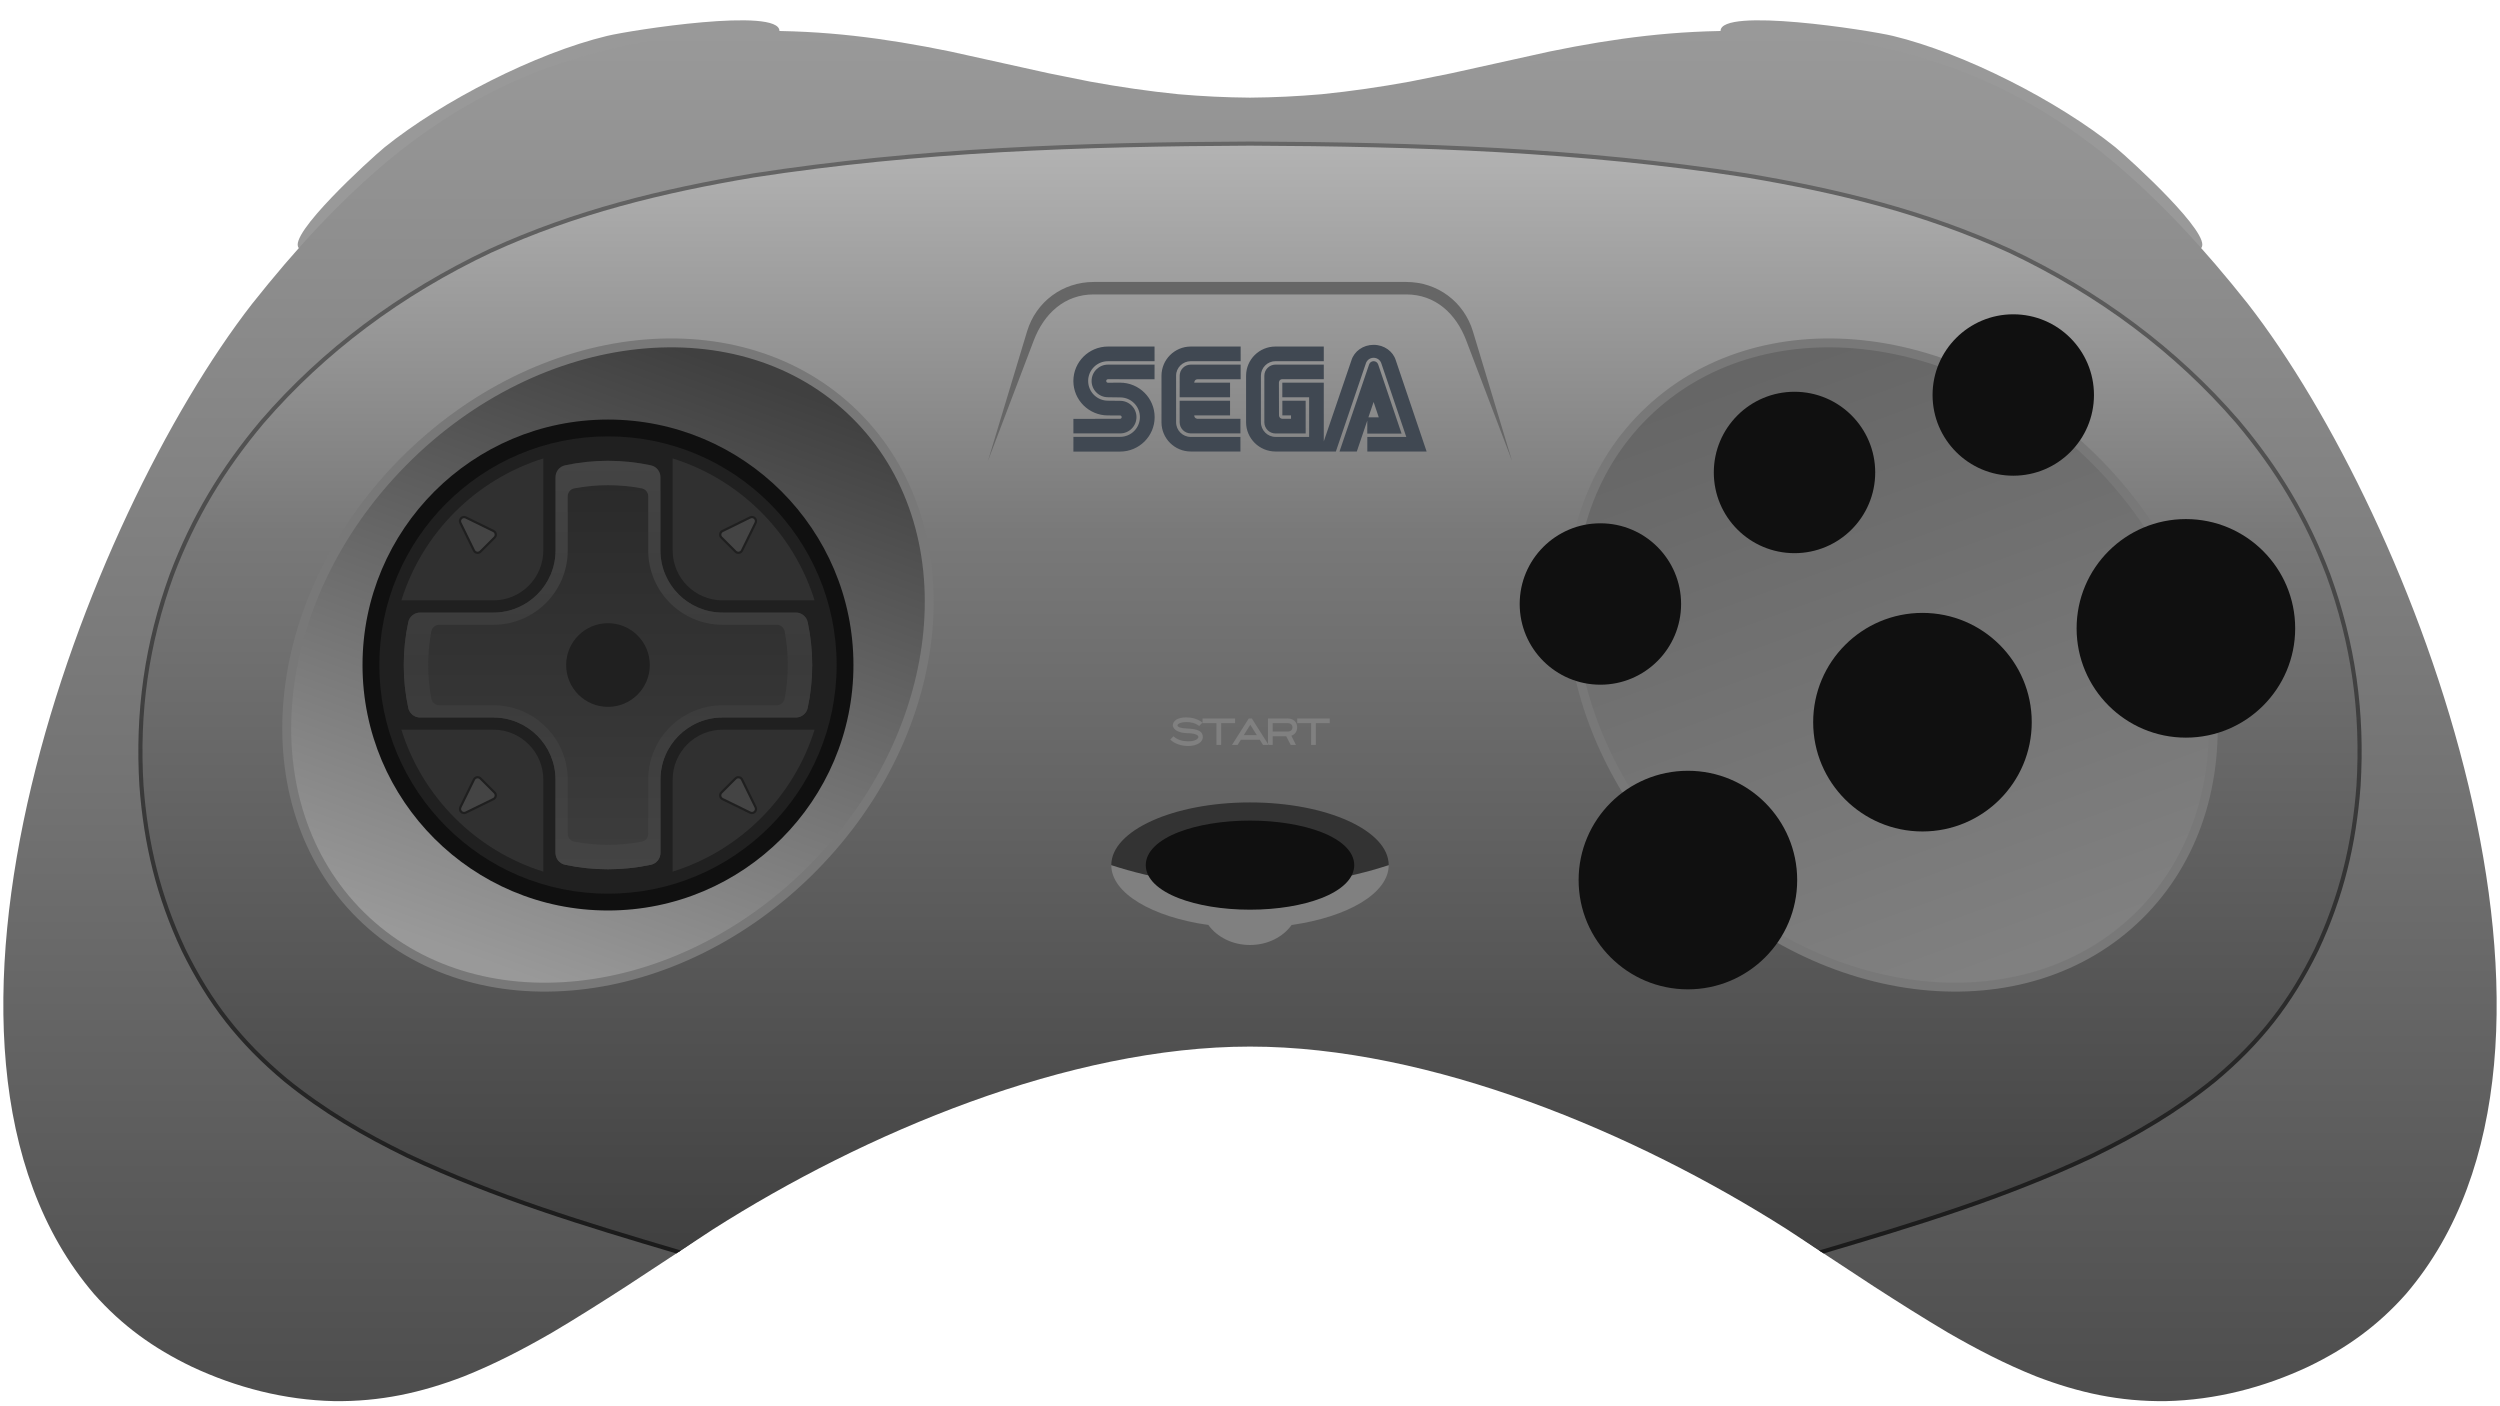
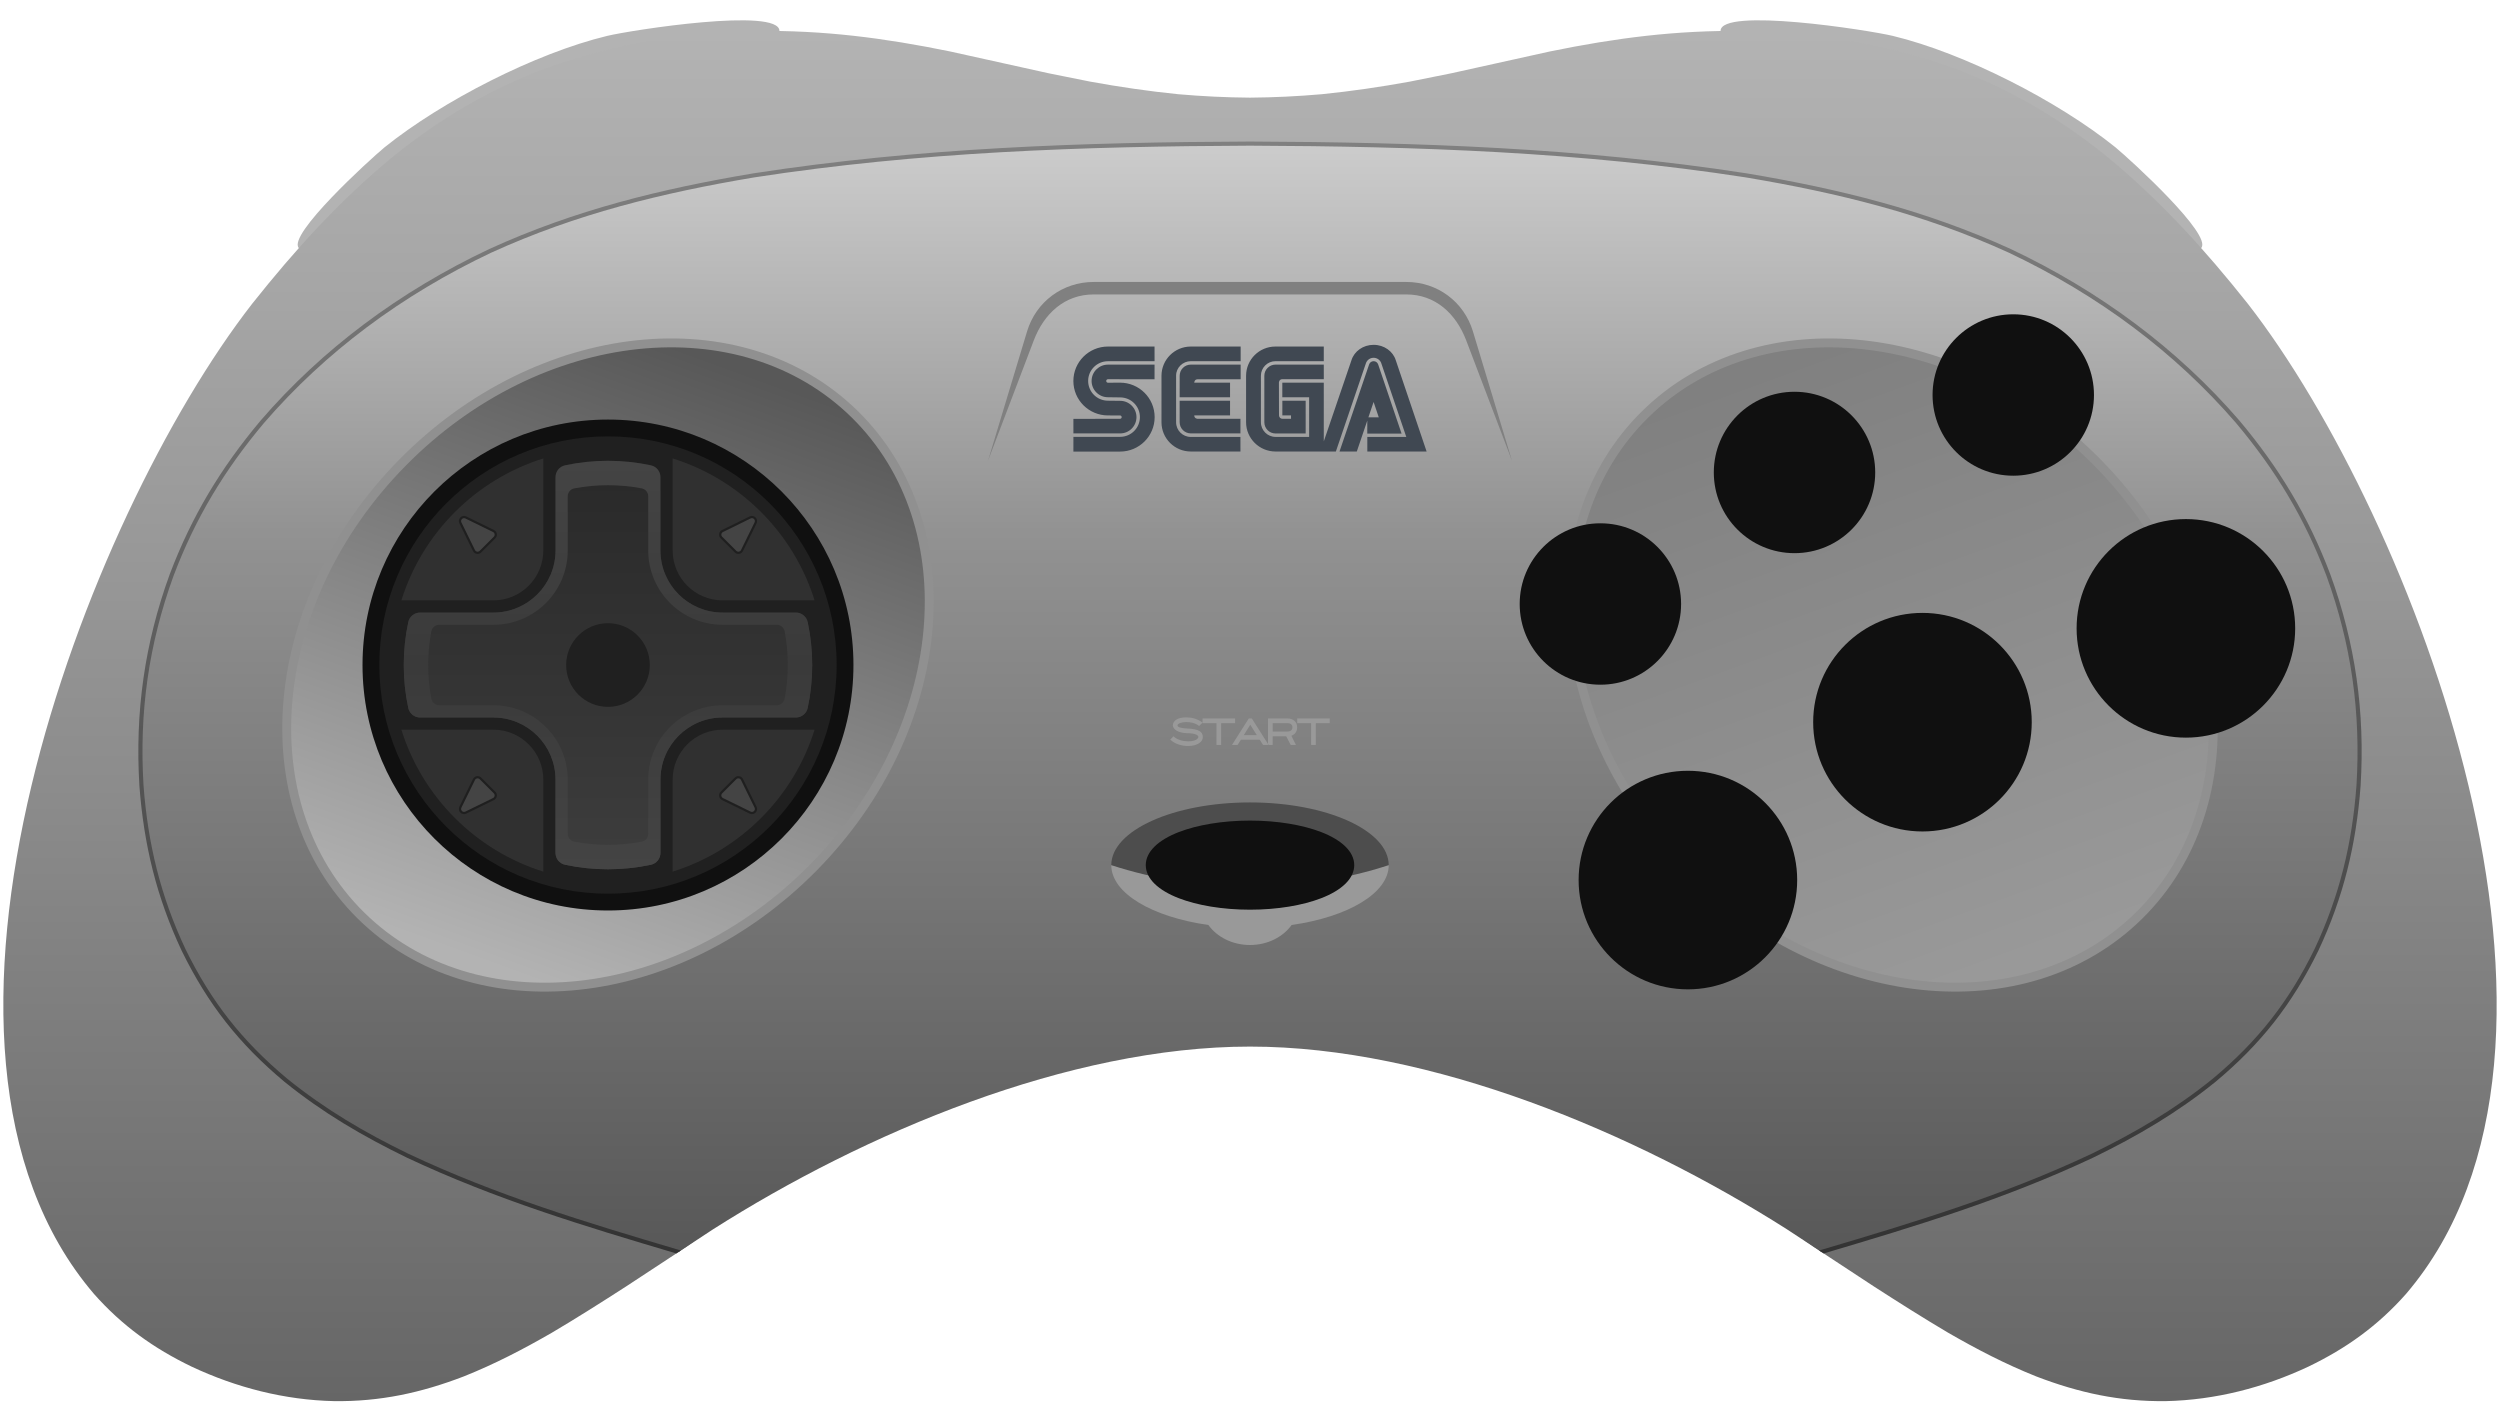
<svg xmlns="http://www.w3.org/2000/svg" xml:space="preserve" viewBox="0 0 562 316" width="562px" height="316px" version="1.1" style="shape-rendering:geometricPrecision; fill-rule:evenodd; clip-rule:evenodd">
  <defs>
    <style type="text/css">
-     .str0 {stroke:#787878;stroke-width:2}
+     .str0 {stroke:#909090;stroke-width:2}
    .fil10 {fill:#101010}
    .fil14 {fill:#1F1F1F}
    .fil11 {fill:#202020}
    .fil13 {fill:#303030}
-     .fil8 {fill:#333333}
    .fil9 {fill:#404852}
    .fil15 {fill:#444444}
-     .fil4 {fill:#666666}
-     .fil7 {fill:gray}
-     .fil0 {fill:#999999}
+     .fil8 {fill:#4D4D4D}
+     .fil4 {fill:gray}
+     .fil7 {fill:#999999}
+     .fil0 {fill:#B3B3B3}
    .fil1 {fill:url(#id0)}
    .fil5 {fill:url(#id1)}
    .fil6 {fill:url(#id2)}
    .fil12 {fill:url(#id3)}
    .fil3 {fill:url(#id4)}
    .fil2 {fill:url(#id5)}
    .fil16 {fill:url(#id6)}
  </style>
    <linearGradient id="id0" gradientUnits="userSpaceOnUse" x1="281" y1="314.98" x2="281" y2="6.943">
-       <stop offset="0" style="stop-opacity:1; stop-color:#4D4D4D" />
-       <stop offset="0.45" style="stop-opacity:1; stop-color:#737373" />
-       <stop offset="1" style="stop-opacity:1; stop-color:#999999" />
+       <stop offset="0" style="stop-opacity:1; stop-color:#666666" />
+       <stop offset="0.45" style="stop-opacity:1; stop-color:#8C8C8C" />
+       <stop offset="1" style="stop-opacity:1; stop-color:#B3B3B3" />
    </linearGradient>
    <linearGradient id="id1" gradientUnits="userSpaceOnUse" x1="111.854" y1="217.505" x2="161.495" y2="81.492">
-       <stop offset="0" style="stop-opacity:1; stop-color:#999999" />
-       <stop offset="1" style="stop-opacity:1; stop-color:#404040" />
+       <stop offset="0" style="stop-opacity:1; stop-color:#B3B3B3" />
+       <stop offset="1" style="stop-opacity:1; stop-color:#585858" />
    </linearGradient>
    <linearGradient id="id2" gradientUnits="userSpaceOnUse" x1="450.146" y1="217.505" x2="400.505" y2="81.492">
-       <stop offset="0" style="stop-opacity:1; stop-color:gray" />
-       <stop offset="1" style="stop-opacity:1; stop-color:#666666" />
+       <stop offset="0" style="stop-opacity:1; stop-color:#999999" />
+       <stop offset="1" style="stop-opacity:1; stop-color:gray" />
    </linearGradient>
    <linearGradient id="id3" gradientUnits="userSpaceOnUse" x1="136.675" y1="195.41" x2="136.675" y2="103.587">
      <stop offset="0" style="stop-opacity:1; stop-color:#3D3D3D" />
      <stop offset="0.5" style="stop-opacity:1; stop-color:#333333" />
      <stop offset="1" style="stop-opacity:1; stop-color:#292929" />
    </linearGradient>
    <linearGradient id="id4" gradientUnits="userSpaceOnUse" x1="281.001" y1="281.777" x2="281.001" y2="31.816">
-       <stop offset="0" style="stop-opacity:1; stop-color:#1A1A1A" />
-       <stop offset="1" style="stop-opacity:1; stop-color:#666666" />
+       <stop offset="0" style="stop-opacity:1; stop-color:#333333" />
+       <stop offset="1" style="stop-opacity:1; stop-color:gray" />
    </linearGradient>
    <linearGradient id="id5" gradientUnits="userSpaceOnUse" x1="281" y1="281.464" x2="281" y2="32.281">
-       <stop offset="0" style="stop-opacity:1; stop-color:#404040" />
-       <stop offset="0.65" style="stop-opacity:1; stop-color:#797979" />
-       <stop offset="1" style="stop-opacity:1; stop-color:#B3B3B3" />
+       <stop offset="0" style="stop-opacity:1; stop-color:#585858" />
+       <stop offset="0.65" style="stop-opacity:1; stop-color:#929292" />
+       <stop offset="1" style="stop-opacity:1; stop-color:#CCCCCC" />
    </linearGradient>
    <linearGradient id="id6" gradientUnits="userSpaceOnUse" x1="136.675" y1="195.41" x2="136.675" y2="103.586">
      <stop offset="0" style="stop-opacity:1; stop-color:#444444" />
      <stop offset="0.5" style="stop-opacity:1; stop-color:#3A3A3A" />
      <stop offset="1" style="stop-opacity:1; stop-color:#444444" />
    </linearGradient>
  </defs>
  <g>
    <g id="shell">
      <path class="fil0" d="M475.529 33.097c-12.973,-10.42 -33.935,-21.143 -50.009,-25.026 -5.378,-1.299 -38.81,-6.505 -38.739,-1.1 0.147,0.968 3.377,0.748 5.137,0.768 16.307,0.377 31.066,2.815 46.467,8.284 13.016,4.824 23.518,11.405 34.332,20.091 7.795,6.435 19.517,21.167 22.108,19.646 2.646,-2.906 -15.798,-19.766 -19.296,-22.663zm-389.058 0c12.973,-10.42 33.935,-21.143 50.009,-25.026 5.378,-1.299 38.81,-6.505 38.739,-1.1 -0.147,0.968 -3.377,0.748 -5.137,0.768 -16.307,0.377 -31.066,2.815 -46.467,8.284 -13.016,4.824 -23.518,11.405 -34.332,20.091 -7.795,6.435 -19.517,21.167 -22.108,19.646 -2.646,-2.906 15.798,-19.766 19.296,-22.663z" />
      <path class="fil1" d="M409.488 281.463l11.709 7.694c5.566,3.586 11.032,7.059 16.728,10.429 6.507,3.747 12.812,7.032 19.795,9.825 9.621,3.699 18.838,5.697 29.178,5.562 11.14,-0.251 21.947,-3.029 32.019,-7.751 8.559,-4.125 15.636,-9.206 21.951,-16.34 47.654,-55.702 1.702,-174.695 -35.537,-222.576 -9.729,-12.242 -19.604,-23.143 -31.687,-33.119 -10.814,-8.686 -21.673,-15.124 -34.688,-19.948 -15.402,-5.469 -30.66,-7.907 -46.967,-8.285 -15.266,-0.171 -28.646,1.563 -43.568,4.613l-22.145 4.901 -9.343 1.878c-6.65,1.209 -13.107,2.158 -19.833,2.837 -5.435,0.471 -10.645,0.724 -16.1,0.768 -5.455,-0.044 -10.665,-0.297 -16.1,-0.768 -6.726,-0.679 -13.183,-1.628 -19.833,-2.837l-9.343 -1.878 -22.145 -4.901c-14.922,-3.05 -28.302,-4.784 -43.568,-4.613 -16.307,0.378 -31.565,2.816 -46.967,8.285 -13.015,4.824 -23.874,11.262 -34.688,19.948 -12.083,9.976 -21.958,20.877 -31.687,33.119 -37.239,47.881 -83.191,166.874 -35.537,222.576 6.315,7.134 13.392,12.215 21.951,16.34 10.072,4.722 20.879,7.5 32.019,7.751 10.34,0.135 19.557,-1.863 29.178,-5.562 6.983,-2.793 13.288,-6.078 19.795,-9.825 5.696,-3.37 11.162,-6.843 16.728,-10.429l11.744 -7.717c37.147,-24.409 51.591,-71.167 128.453,-71.167 76.862,0 91.329,46.77 128.488,71.19z" />
      <path class="fil2" d="M44.442 116.208c3.974,-7.561 8.73,-14.494 14.519,-21.388 14.145,-16.399 31.691,-29.184 51.236,-38.425 19.172,-8.759 38.499,-13.482 59.226,-16.966 37.282,-5.768 73.905,-6.989 111.577,-7.148 37.674,0.159 74.293,1.381 111.577,7.148 20.727,3.485 40.052,8.207 59.226,16.966 19.513,9.226 37.121,22.041 51.235,38.425 5.784,6.88 10.545,13.823 14.52,21.388 2.171,4.129 4.106,8.444 5.847,13.035 5.639,15.536 7.807,30.894 6.792,47.388 -0.995,13.172 -3.829,24.91 -9.457,36.89 -5.856,11.962 -12.79,20.777 -22.939,29.27 -8.601,6.965 -17.515,12.183 -27.442,17.015 -19.897,9.364 -39.772,15.405 -60.87,21.657l-7.77 -5.106c-34.011,-21.643 -79.976,-41.084 -120.719,-41.084 -40.743,0 -86.704,19.441 -120.719,41.084l-7.771 5.107c-21.091,-6.251 -40.979,-12.293 -60.869,-21.658 -9.923,-4.827 -18.847,-10.054 -27.443,-17.015 -10.151,-8.497 -17.079,-17.303 -22.939,-29.27 -5.619,-11.961 -8.473,-23.736 -9.457,-36.89 -1.009,-16.476 1.148,-31.87 6.792,-47.388 1.744,-4.596 3.68,-8.91 5.848,-13.035z" />
      <path class="fil3" d="M281 32.746c-18.82,0.079 -37.384,0.425 -55.909,1.471 -18.507,1.044 -36.96,2.789 -55.569,5.667 -10.352,1.74 -20.373,3.793 -30.171,6.498 -9.79,2.703 -19.385,6.063 -28.939,10.426 -9.91,4.686 -19.318,10.29 -28.008,16.807 -8.397,6.299 -16.144,13.459 -23.073,21.489 -4.458,5.309 -8.314,10.656 -11.656,16.278 -3.343,5.624 -6.187,11.543 -8.645,18.025 -2.81,7.726 -4.752,15.422 -5.866,23.236 -1.113,7.809 -1.399,15.74 -0.898,23.939 0.49,6.551 1.447,12.772 2.979,18.828 1.532,6.058 3.64,11.965 6.436,17.914 2.907,5.939 6.081,11.095 9.783,15.82 3.714,4.734 7.983,9.063 13.033,13.29 4.277,3.463 8.639,6.497 13.167,9.267 4.531,2.771 9.23,5.279 14.179,7.686 9.924,4.672 19.853,8.509 29.932,11.958 10.097,3.455 20.332,6.518 30.866,9.64l0.413 0.122 -1.019 0.669c-10.435,-3.093 -20.578,-6.133 -30.559,-9.548 -10.109,-3.459 -20.07,-7.31 -30.034,-12.001 -4.974,-2.419 -9.703,-4.942 -14.263,-7.731 -4.56,-2.789 -8.963,-5.853 -13.279,-9.348 -5.101,-4.269 -9.394,-8.618 -13.147,-13.403 -3.744,-4.777 -6.973,-10.018 -9.911,-16.02 -2.824,-6.01 -4.957,-11.98 -6.502,-18.089 -1.545,-6.109 -2.509,-12.368 -3.002,-18.971 -0.506,-8.26 -0.218,-16.28 0.904,-24.153 1.123,-7.878 3.081,-15.638 5.915,-23.428 2.479,-6.537 5.348,-12.509 8.716,-18.176 3.37,-5.669 7.242,-11.041 11.73,-16.387 6.972,-8.078 14.792,-15.311 23.243,-21.649 8.745,-6.559 18.192,-12.189 28.153,-16.898 9.602,-4.385 19.27,-7.773 29.104,-10.489 9.84,-2.716 19.869,-4.772 30.244,-6.515 18.654,-2.885 37.168,-4.637 55.693,-5.683 18.523,-1.046 37.112,-1.392 55.963,-1.471 18.851,0.079 37.436,0.425 55.959,1.471 18.524,1.046 37.039,2.798 55.693,5.683 10.375,1.743 20.404,3.799 30.243,6.515 9.834,2.716 19.503,6.104 29.105,10.489 9.961,4.709 19.407,10.339 28.152,16.898 8.451,6.338 16.272,13.571 23.243,21.649 4.489,5.346 8.361,10.718 11.73,16.387 3.369,5.667 6.238,11.639 8.717,18.176 2.833,7.79 4.792,15.55 5.914,23.428 1.122,7.873 1.41,15.893 0.905,24.153 -0.494,6.603 -1.458,12.862 -3.003,18.971 -1.545,6.109 -3.677,12.079 -6.502,18.089 -2.938,6.002 -6.167,11.243 -9.911,16.02 -3.753,4.785 -8.045,9.134 -13.146,13.403 -4.317,3.495 -8.719,6.559 -13.28,9.348 -4.56,2.789 -9.289,5.312 -14.263,7.731 -9.964,4.691 -19.925,8.542 -30.033,12.001 -9.982,3.415 -20.125,6.455 -30.56,9.549l-1.02 -0.67 0.415 -0.122c10.533,-3.122 20.768,-6.185 30.866,-9.64 10.079,-3.449 20.007,-7.286 29.931,-11.958 4.949,-2.407 9.648,-4.915 14.179,-7.686 4.529,-2.77 8.891,-5.804 13.167,-9.267 5.05,-4.227 9.32,-8.556 13.033,-13.29 3.703,-4.725 6.876,-9.881 9.784,-15.82 2.795,-5.949 4.903,-11.856 6.436,-17.914 1.532,-6.056 2.489,-12.277 2.978,-18.828 0.501,-8.199 0.215,-16.13 -0.898,-23.939 -1.113,-7.814 -3.056,-15.51 -5.865,-23.236 -2.459,-6.482 -5.302,-12.401 -8.646,-18.025 -3.342,-5.622 -7.198,-10.969 -11.656,-16.278 -6.929,-8.03 -14.675,-15.19 -23.073,-21.489 -8.69,-6.517 -18.098,-12.121 -28.007,-16.807 -9.554,-4.363 -19.15,-7.723 -28.94,-10.426 -9.797,-2.705 -19.819,-4.758 -30.17,-6.498 -18.609,-2.878 -37.063,-4.623 -55.569,-5.667 -18.525,-1.046 -37.091,-1.392 -55.911,-1.471z" />
      <path class="fil4" d="M339.913 103.634l-8.798 -29.13c-2.016,-6.677 -7.988,-11.118 -14.972,-11.118l-70.287 0c-6.984,0 -12.955,4.442 -14.972,11.118l-8.798 29.13 10.304 -27.099c2.307,-6.066 6.967,-10.346 13.466,-10.346l70.287 0c6.499,0 11.159,4.281 13.466,10.346l10.304 27.099z" />
      <path class="fil5 str0" d="M192.207 93.184c25.498,25.144 21.304,70.739 -9.366,101.841 -30.67,31.102 -76.202,35.931 -101.699,10.787 -25.498,-25.143 -21.304,-70.739 9.366,-101.84 30.67,-31.102 76.202,-35.931 101.699,-10.788z" />
      <path class="fil6 str0" d="M369.793 93.184c-25.497,25.144 -21.304,70.739 9.366,101.841 30.67,31.102 76.202,35.931 101.699,10.787 25.497,-25.143 21.304,-70.739 -9.366,-101.84 -30.67,-31.102 -76.202,-35.931 -101.699,-10.788z" />
      <path class="fil7" d="M267.083 167.699c-0.362,0 -0.73,-0.029 -1.104,-0.089 -0.373,-0.059 -0.735,-0.148 -1.088,-0.269 -0.352,-0.122 -0.682,-0.273 -0.991,-0.453 -0.31,-0.18 -0.585,-0.392 -0.825,-0.637l0.729 -0.736c0.192,0.192 0.415,0.36 0.672,0.504 0.255,0.144 0.528,0.262 0.816,0.356 0.288,0.093 0.583,0.163 0.887,0.208 0.304,0.045 0.606,0.068 0.904,0.068 0.592,0 1.058,-0.06 1.397,-0.179 0.338,-0.12 0.577,-0.257 0.715,-0.41 0.166,-0.175 0.228,-0.339 0.189,-0.49 -0.04,-0.152 -0.167,-0.284 -0.381,-0.395 -0.213,-0.111 -0.503,-0.199 -0.872,-0.262 -0.368,-0.064 -0.797,-0.096 -1.288,-0.096 -0.48,-0.016 -0.912,-0.071 -1.296,-0.164 -0.384,-0.093 -0.712,-0.216 -0.984,-0.368 -0.272,-0.152 -0.485,-0.33 -0.64,-0.532 -0.154,-0.203 -0.248,-0.422 -0.28,-0.656 0.006,-0.288 0.082,-0.545 0.228,-0.772 0.147,-0.227 0.351,-0.419 0.612,-0.576 0.262,-0.157 0.576,-0.277 0.944,-0.36 0.368,-0.083 0.779,-0.124 1.232,-0.124 0.31,0 0.623,0.021 0.94,0.064 0.318,0.042 0.632,0.11 0.944,0.204 0.312,0.093 0.618,0.214 0.917,0.364 0.298,0.149 0.584,0.333 0.855,0.552l-0.751 0.752c-0.209,-0.171 -0.431,-0.313 -0.669,-0.428 -0.237,-0.115 -0.48,-0.205 -0.728,-0.272 -0.248,-0.067 -0.498,-0.115 -0.752,-0.144 -0.253,-0.029 -0.505,-0.044 -0.756,-0.044 -0.266,0 -0.517,0.02 -0.752,0.06 -0.234,0.04 -0.441,0.093 -0.62,0.16 -0.178,0.067 -0.321,0.146 -0.427,0.24 -0.107,0.093 -0.161,0.193 -0.161,0.3 0,0.192 0.19,0.349 0.568,0.472 0.379,0.122 0.918,0.197 1.616,0.224 0.63,0.027 1.167,0.083 1.612,0.168 0.446,0.085 0.81,0.207 1.092,0.364 0.283,0.157 0.488,0.352 0.616,0.584 0.129,0.232 0.192,0.508 0.192,0.828 0,0.251 -0.07,0.495 -0.212,0.732 -0.141,0.237 -0.352,0.448 -0.632,0.632 -0.28,0.184 -0.625,0.333 -1.036,0.448 -0.41,0.115 -0.888,0.172 -1.432,0.172zm10.561 -5.136l-3.129 0 0 4.904 -1.056 0 0 -4.904 -3.127 0 0 -1.048 7.312 0 0 1.048zm3.768 -1.048l3.776 5.952 -1.248 0 -0.744 -1.168 -4.248 0 -0.744 1.168 -1.256 0 3.776 -5.952 0.688 0zm-1.808 3.736l2.928 0c-0.128,-0.199 -0.248,-0.385 -0.36,-0.561 -0.112,-0.178 -0.224,-0.356 -0.336,-0.539 -0.112,-0.181 -0.231,-0.372 -0.356,-0.569 -0.125,-0.199 -0.263,-0.418 -0.412,-0.659l-1.464 2.328zm6.496 2.216l-1.056 0 0 -5.952 4.44 0c0.32,0 0.609,0.048 0.868,0.144 0.259,0.096 0.48,0.231 0.664,0.404 0.184,0.173 0.327,0.383 0.428,0.628 0.101,0.245 0.152,0.517 0.152,0.816 0,0.475 -0.117,0.873 -0.352,1.196 -0.235,0.323 -0.552,0.553 -0.952,0.692l1.04 2.072 -1.177 0 -1.019 -1.96 -3.036 0 0 1.96zm0 -3.024l3.382 0c0.321,0 0.577,-0.084 0.77,-0.252 0.192,-0.168 0.288,-0.396 0.288,-0.684 0,-0.288 -0.096,-0.517 -0.288,-0.688 -0.193,-0.171 -0.449,-0.256 -0.77,-0.256l-3.382 0 0 1.88zm12.824 -1.88l-3.128 0 0 4.904 -1.056 0 0 -4.904 -3.128 0 0 -1.048 7.312 0 0 1.048z" />
      <path class="fil7" d="M312.181 194.484c0,6.311 -9.175,11.654 -21.823,13.451 -1.938,2.701 -5.404,4.501 -9.359,4.501 -3.954,0 -7.421,-1.8 -9.358,-4.501 -12.648,-1.797 -21.823,-7.14 -21.823,-13.451l62.363 0z" />
      <path class="fil8" d="M280.999 180.385c17.221,0 31.181,6.312 31.182,14.098 -9.443,3.093 -20.017,4.827 -31.182,4.827 -11.164,0 -21.738,-1.733 -31.181,-4.826 0,-7.787 13.96,-14.099 31.181,-14.099z" />
      <g>
        <path class="fil9" d="M241.299 101.526l10.493 -0.011c4.293,0 7.772,-3.468 7.772,-7.742 0,-4.282 -3.479,-7.751 -7.772,-7.751l-2.725 0.016c-0.215,0 -0.389,-0.177 -0.389,-0.394 0,-0.216 0.174,-0.393 0.389,-0.393l10.473 0.003 0.005 -3.286 -10.481 0c-2.026,0 -3.674,1.646 -3.674,3.668 0,2.024 1.648,3.664 3.674,3.664l2.738 0.036c2.46,0 4.45,1.984 4.45,4.431 0,2.449 -1.99,4.437 -4.45,4.437l-10.499 0 -0.004 3.322zm0.004 -4.093l10.499 0c2.033,0 3.677,-1.64 3.677,-3.666 0,-2.025 -1.644,-3.662 -3.677,-3.662l-2.738 -0.03c-2.455,0 -4.447,-1.986 -4.447,-4.439 0,-2.447 1.992,-4.433 4.447,-4.433l10.481 -0.002 -0.005 -3.299 -10.473 0c-4.289,0 -7.772,3.465 -7.772,7.743 0,4.277 3.483,7.744 7.772,7.744l2.71 0.004c0.206,0 0.38,0.168 0.38,0.38 0,0.209 -0.174,0.376 -0.38,0.376l-10.478 0.009 0.004 3.275 0 0zm0 0l0 0 0 0zm26.396 0.792c-1.821,0 -3.312,-1.451 -3.312,-3.303l0 -10.482c0,-1.782 1.491,-3.247 3.312,-3.247l11.2 0.001 0 -3.292 -11.2 0c-3.645,0 -6.597,2.942 -6.597,6.574l0 10.446c0,3.633 2.952,6.579 6.597,6.579l11.153 0.004 -0.002 -3.284 -11.151 0.004 0 0zm0 0l0 0 0 0zm-2.509 -13.749c0,-1.389 1.117,-2.514 2.509,-2.514l11.2 0 0 3.296 -9.65 0c-0.773,0 -0.783,0.767 -0.783,0.767l8.05 0 0 3.281 -11.33 0 0.004 -4.83 0 0zm0 0l0 0 0 0zm2.509 12.951c-1.387,0 -2.513,-1.12 -2.513,-2.505l0 -4.834 11.33 0 0 3.288 -8.051 0c0.011,0.773 0.784,0.777 0.784,0.777l9.603 0 -0.003 3.269 -11.15 0.005zm48.434 0.79l-8.759 0 0 3.286 13.33 0 -6.932 -20.512c-0.608,-2.001 -2.611,-3.473 -4.982,-3.473 -2.374,0 -4.371,1.465 -4.982,3.464l-6.222 18.246 0 -13.203 -9.322 0 0 3.281 6.028 0 0 8.911 -7.545 0c-1.814,0 -3.296,-1.478 -3.296,-3.295l0 -10.446c0,-1.818 1.472,-3.284 3.288,-3.284l10.847 0 0 -3.29 -10.872 0c-3.644,0 -6.596,2.942 -6.596,6.574l0 10.446c0,3.633 2.978,6.579 6.621,6.579l13.562 0.002 6.792 -19.947c0.277,-0.66 0.927,-1.126 1.691,-1.126 0.761,0 1.415,0.466 1.693,1.122l5.656 16.665 0 0zm-31.909 -3.295c0,1.392 1.126,2.524 2.515,2.524l6.775 0 0 -7.362 -5.242 0 0 3.292 1.946 0 0.006 0.773 -1.937 0c-0.423,0 -0.769,-0.35 -0.769,-0.773l-0.017 -7.354c0,0 -0.002,-0.764 0.777,-0.783l9.312 0 -0.004 -3.28 -10.848 0.003c-1.389,0 -2.515,1.125 -2.515,2.514l0 10.446 0.001 0zm0 0l0 0 0 0zm23.144 -0.378l-2.36 6.959 -3.887 0 6.659 -19.59c0.146,-0.419 0.543,-0.72 1.013,-0.72 0.47,0 0.871,0.302 1.013,0.72l5.266 15.556 -7.711 0 0.007 -2.925zm0.249 -0.735l2.329 0 -1.16 -3.447 -1.169 3.447zm8.516 4.408l0 0 0 0z" />
      </g>
    </g>
    <g id="holes">
      <circle class="fil10" cx="136.674" cy="149.498" r="55.181" />
      <path class="fil10" d="M281 184.468c6.204,0 11.86,0.985 15.988,2.576 4.599,1.774 7.445,4.394 7.445,7.44 0,3.045 -2.846,5.665 -7.445,7.439 -4.128,1.591 -9.784,2.576 -15.988,2.576 -6.205,0 -11.861,-0.985 -15.989,-2.576 -4.599,-1.774 -7.444,-4.394 -7.444,-7.439 0,-3.046 2.845,-5.666 7.444,-7.44 4.128,-1.591 9.784,-2.576 15.989,-2.576z" />
      <circle class="fil10" cx="359.768" cy="135.779" r="18.142" />
      <circle class="fil10" cx="403.405" cy="106.21" r="18.142" />
      <circle class="fil10" cx="452.582" cy="88.797" r="18.142" />
      <circle class="fil10" cx="379.44" cy="197.838" r="24.567" />
      <circle class="fil10" cx="432.169" cy="162.346" r="24.567" />
      <circle class="fil10" cx="491.389" cy="141.255" r="24.567" />
    </g>
    <g id="dpad">
      <circle class="fil11" cx="136.674" cy="149.498" r="51.401" />
      <path class="fil12" d="M148.466 107.283l0 16.446c0,7.72 6.258,13.978 13.978,13.978l16.446 0c1.309,0 2.411,0.891 2.684,2.171 0.662,3.102 1.012,6.32 1.012,9.62 0,3.3 -0.35,6.518 -1.012,9.62 -0.273,1.281 -1.375,2.172 -2.684,2.172l-16.446 0c-7.72,0 -13.978,6.258 -13.978,13.978l0 16.446c0,1.309 -0.891,2.411 -2.171,2.684 -3.102,0.662 -6.321,1.012 -9.62,1.012 -3.3,0 -6.519,-0.35 -9.62,-1.012 -1.281,-0.273 -2.172,-1.375 -2.172,-2.684l0 -16.446c0,-7.72 -6.258,-13.978 -13.978,-13.978l-16.446 0c-1.309,0 -2.411,-0.891 -2.684,-2.172 -0.662,-3.102 -1.012,-6.32 -1.012,-9.62 0,-3.299 0.35,-6.518 1.012,-9.62 0.273,-1.28 1.375,-2.171 2.684,-2.171l16.446 0c7.72,0 13.978,-6.258 13.978,-13.978l0 -16.446c0,-1.309 0.891,-2.411 2.172,-2.685 3.101,-0.662 6.32,-1.011 9.62,-1.011 3.299,0 6.518,0.349 9.62,1.011 1.28,0.274 2.171,1.375 2.171,2.685zm-11.792 32.812c5.193,0 9.403,4.21 9.403,9.403 0,5.194 -4.21,9.404 -9.403,9.404 -5.194,0 -9.404,-4.21 -9.404,-9.404 0,-5.193 4.21,-9.403 9.404,-9.403z" />
      <path class="fil13" d="M183.118 164.035c-4.746,15.179 -16.727,27.16 -31.907,31.907l0 -20.672c0,-6.205 5.03,-11.235 11.235,-11.235l20.672 0zm-60.98 31.907c-15.179,-4.747 -27.161,-16.727 -31.907,-31.907l20.672 0c6.205,0 11.235,5.03 11.235,11.235l0 20.672zm0 -92.887l0 20.672c0,6.204 -5.03,11.235 -11.235,11.235l-20.672 0c4.746,-15.179 16.727,-27.161 31.907,-31.907zm60.98 31.907l-20.672 0c-6.205,0 -11.235,-5.031 -11.235,-11.235l0 -20.672c15.18,4.746 27.161,16.727 31.907,31.907z" />
      <path class="fil14" d="M103.271 181.34l3.046 -6.213c0.171,-0.347 0.476,-0.575 0.858,-0.638 0.38,-0.063 0.745,0.054 1.017,0.326l3.166 3.166c0.272,0.272 0.389,0.636 0.326,1.017 -0.064,0.382 -0.291,0.686 -0.638,0.858l-6.212 3.046c-0.455,0.223 -0.983,0.136 -1.341,-0.222 -0.358,-0.358 -0.445,-0.887 -0.222,-1.34zm63.761 -6.213l3.046 6.213c0.223,0.453 0.136,0.982 -0.222,1.34 -0.358,0.358 -0.886,0.445 -1.34,0.222l-6.212 -3.046c-0.348,-0.171 -0.576,-0.476 -0.639,-0.858 -0.063,-0.38 0.054,-0.745 0.326,-1.017l3.166 -3.166c0.272,-0.272 0.637,-0.389 1.017,-0.326 0.382,0.063 0.688,0.291 0.858,0.638zm-4.728 -55.986l6.212 -3.046c0.453,-0.223 0.983,-0.136 1.34,0.221 0.358,0.358 0.445,0.887 0.222,1.341l-3.046 6.212c-0.171,0.348 -0.476,0.575 -0.858,0.638 -0.38,0.064 -0.745,-0.054 -1.017,-0.326l-3.166 -3.165c-0.272,-0.273 -0.389,-0.637 -0.326,-1.017 0.063,-0.383 0.291,-0.687 0.639,-0.858zm-57.47 -3.046l6.212 3.046c0.347,0.171 0.574,0.475 0.638,0.858 0.063,0.38 -0.054,0.744 -0.326,1.017l-3.166 3.165c-0.272,0.273 -0.637,0.39 -1.017,0.326 -0.383,-0.063 -0.687,-0.29 -0.858,-0.638l-3.046 -6.212c-0.223,-0.454 -0.136,-0.983 0.222,-1.341 0.357,-0.357 0.887,-0.444 1.341,-0.221z" />
      <path class="fil15" d="M106.772 175.35l-3.047 6.212c-0.127,0.26 -0.078,0.554 0.127,0.759 0.205,0.205 0.499,0.255 0.759,0.127l6.212 -3.047c0.199,-0.098 0.324,-0.266 0.361,-0.485 0.036,-0.221 -0.027,-0.418 -0.186,-0.576l-3.165 -3.166c-0.159,-0.158 -0.355,-0.221 -0.576,-0.185 -0.219,0.036 -0.387,0.162 -0.485,0.361zm62.852 6.212l-3.047 -6.212c-0.097,-0.199 -0.266,-0.325 -0.484,-0.361 -0.222,-0.036 -0.419,0.027 -0.577,0.185l-3.166 3.166c-0.158,0.159 -0.221,0.355 -0.184,0.576 0.035,0.219 0.161,0.387 0.36,0.485l6.212 3.047c0.261,0.127 0.554,0.078 0.759,-0.127 0.205,-0.205 0.254,-0.499 0.127,-0.759zm-0.886 -65.013l-6.212 3.047c-0.199,0.097 -0.325,0.266 -0.36,0.484 -0.037,0.222 0.026,0.418 0.184,0.577l3.166 3.165c0.158,0.159 0.355,0.222 0.577,0.185 0.218,-0.036 0.387,-0.161 0.484,-0.36l3.047 -6.212c0.127,-0.261 0.078,-0.555 -0.127,-0.759 -0.205,-0.205 -0.499,-0.255 -0.759,-0.127zm-57.915 3.047l-6.212 -3.047c-0.26,-0.128 -0.555,-0.078 -0.759,0.127 -0.205,0.204 -0.255,0.498 -0.127,0.759l3.047 6.212c0.098,0.198 0.266,0.324 0.485,0.36 0.221,0.037 0.417,-0.026 0.576,-0.185l3.165 -3.165c0.159,-0.159 0.222,-0.355 0.186,-0.577 -0.037,-0.218 -0.162,-0.387 -0.361,-0.484z" />
      <path class="fil16" d="M148.466 107.283l0 16.446c0,7.72 6.258,13.978 13.978,13.978l16.446 0c1.309,0 2.411,0.891 2.684,2.171 0.662,3.102 1.012,6.32 1.012,9.62 0,3.3 -0.35,6.518 -1.012,9.62 -0.273,1.281 -1.375,2.172 -2.684,2.172l-16.446 0c-7.72,0 -13.978,6.258 -13.978,13.978l0 16.446c0,1.309 -0.891,2.411 -2.171,2.684 -3.102,0.662 -6.321,1.012 -9.62,1.012 -3.3,0 -6.519,-0.35 -9.62,-1.012 -1.281,-0.273 -2.172,-1.375 -2.172,-2.684l0 -16.446c0,-7.72 -6.258,-13.978 -13.978,-13.978l-16.446 0c-1.309,0 -2.411,-0.891 -2.684,-2.172 -0.662,-3.102 -1.012,-6.32 -1.012,-9.62 0,-3.299 0.35,-6.518 1.012,-9.62 0.273,-1.28 1.375,-2.171 2.684,-2.171l16.446 0c7.72,0 13.978,-6.258 13.978,-13.978l0 -16.446c0,-1.309 0.891,-2.411 2.172,-2.685 3.101,-0.662 6.32,-1.012 9.62,-1.012 3.299,0 6.518,0.35 9.62,1.012 1.28,0.274 2.171,1.375 2.171,2.685zm-2.744 16.446l0 -12.149c0,-0.887 -0.618,-1.633 -1.49,-1.798 -2.448,-0.463 -4.975,-0.706 -7.557,-0.706 -2.584,0 -5.11,0.243 -7.559,0.706 -0.872,0.166 -1.489,0.911 -1.489,1.798l0 12.149c0,4.617 -1.871,8.798 -4.897,11.824 -3.027,3.026 -7.208,4.898 -11.825,4.898l-12.149 0c-0.887,0 -1.633,0.618 -1.797,1.49 -0.463,2.448 -0.707,4.974 -0.707,7.557 0,2.583 0.243,5.11 0.707,7.558 0.165,0.873 0.91,1.49 1.797,1.49l12.149 -0.001c4.617,0 8.798,1.872 11.825,4.898 3.026,3.026 4.897,7.208 4.897,11.825l0 12.149c0,0.887 0.618,1.632 1.49,1.797 2.448,0.463 4.974,0.707 7.558,0.707 2.582,0 5.109,-0.243 7.558,-0.707 0.872,-0.165 1.489,-0.91 1.489,-1.797l0 -12.149c0,-4.617 1.871,-8.799 4.897,-11.825 3.026,-3.026 7.208,-4.898 11.825,-4.898l12.149 0c0.887,0 1.632,-0.617 1.798,-1.489 0.463,-2.448 0.706,-4.975 0.706,-7.558 0,-2.583 -0.243,-5.11 -0.706,-7.558 -0.166,-0.872 -0.911,-1.489 -1.798,-1.489l-12.149 0c-4.617,0 -8.799,-1.872 -11.825,-4.898 -3.026,-3.026 -4.897,-7.207 -4.897,-11.824z" />
    </g>
  </g>
</svg>
